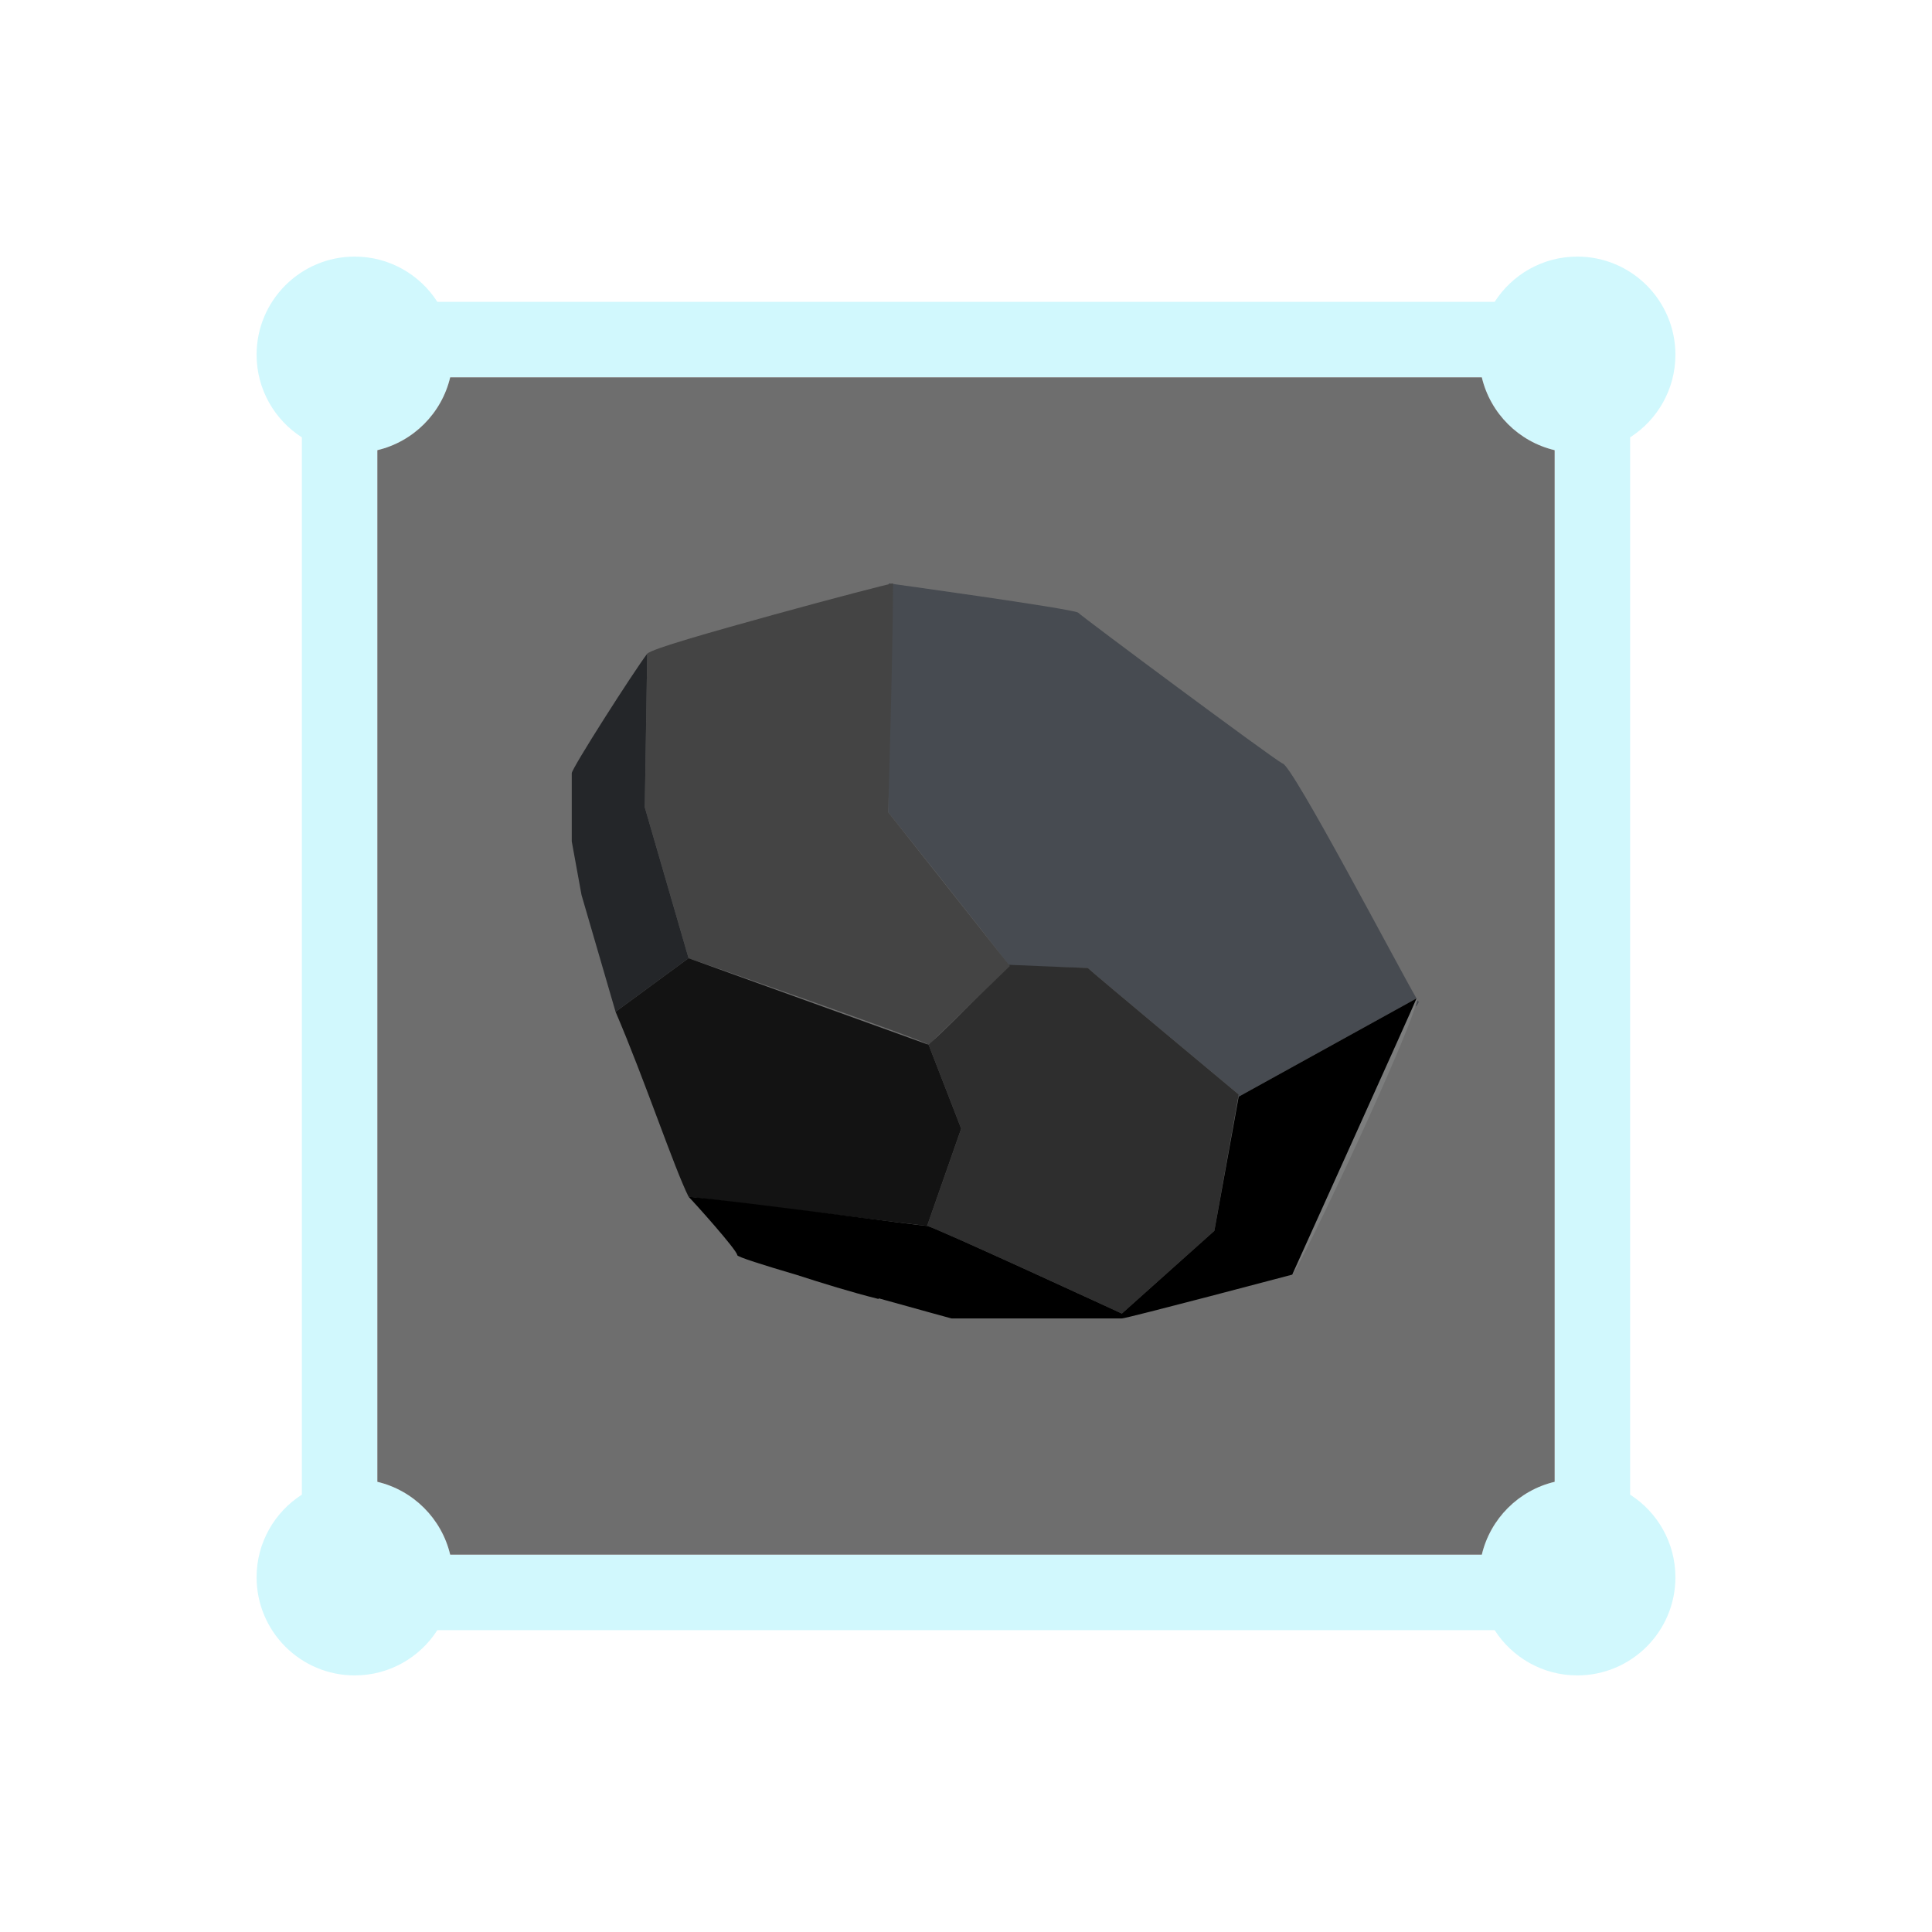
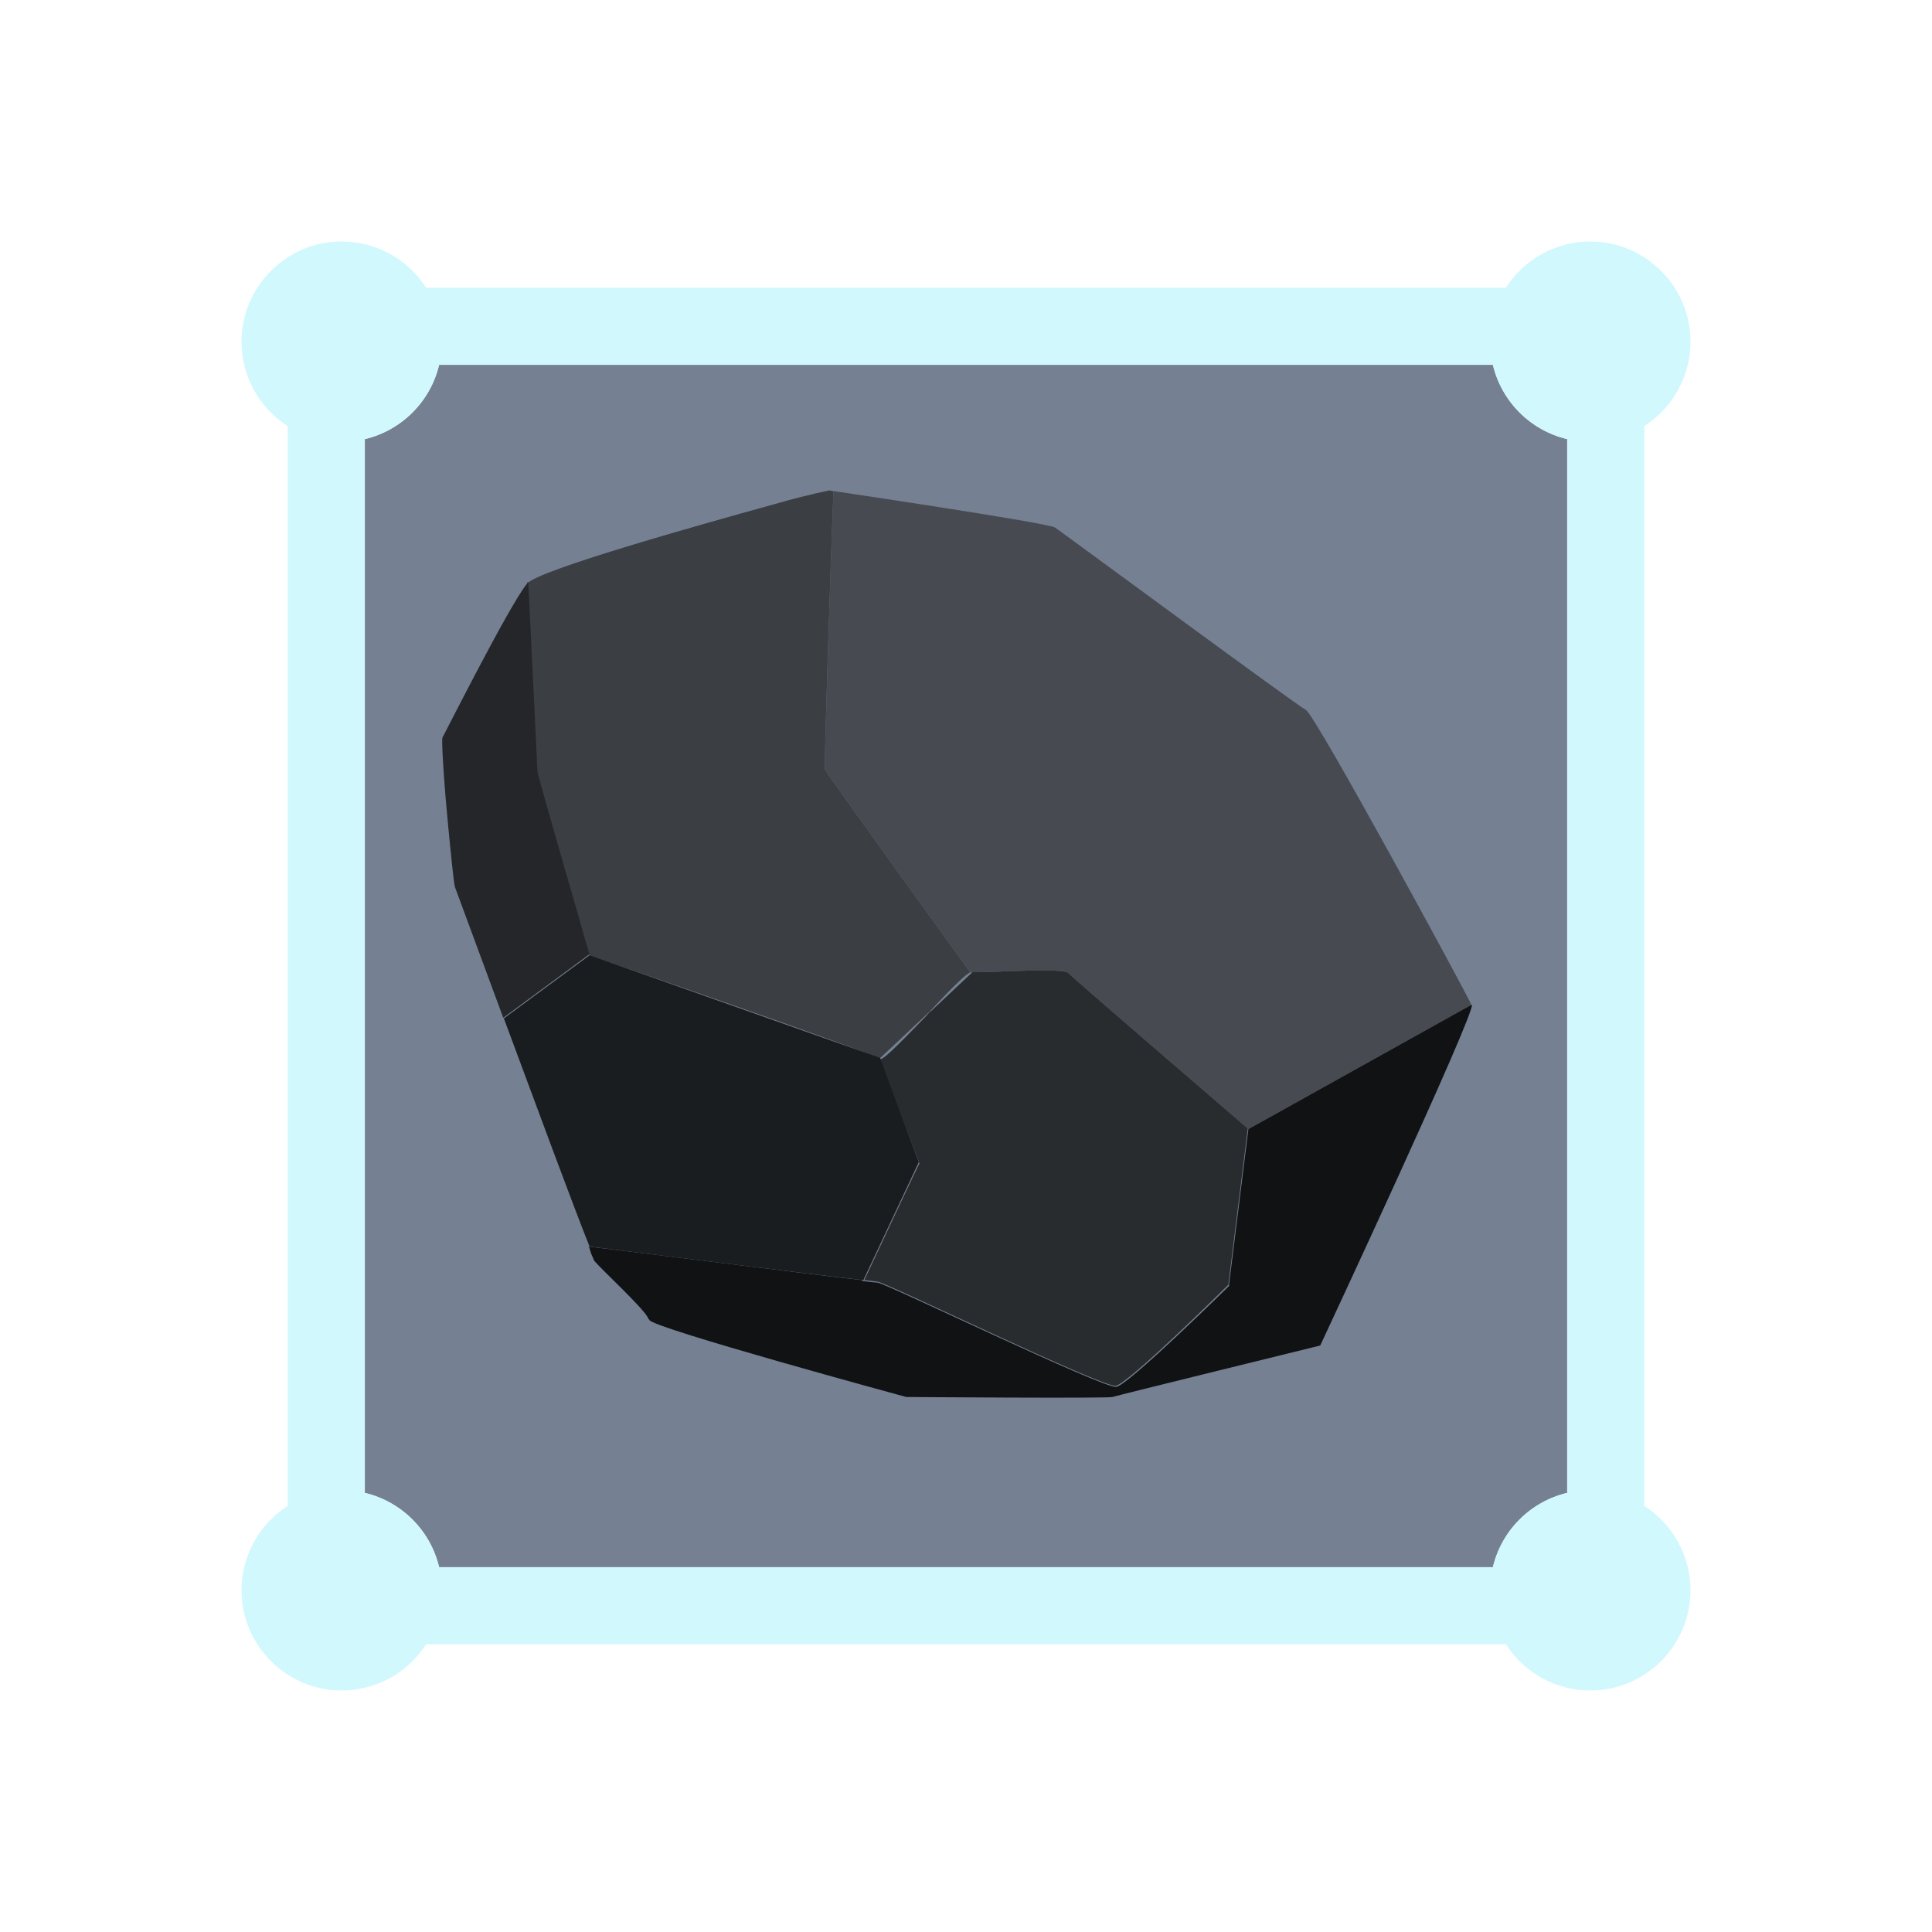
- <svg xmlns="http://www.w3.org/2000/svg" width="100%" height="100%" viewBox="0 0 64 64" version="1.1" xml:space="preserve" style="fill-rule:evenodd;clip-rule:evenodd;stroke-linejoin:round;stroke-miterlimit:2;">
-   <g id="brown" />
+ <svg xmlns="http://www.w3.org/2000/svg" xml:space="preserve" fill-rule="evenodd" stroke-linejoin="round" stroke-miterlimit="2" clip-rule="evenodd" viewBox="0 0 64 64">
+   <g id="grey">
+     <path fill="#758193" d="M49.454 12.085a3.32 3.32 0 0 0 2.461 2.461v34.908a3.32 3.32 0 0 0-2.461 2.461H14.546a3.32 3.32 0 0 0-2.461-2.461V14.546a3.32 3.32 0 0 0 2.461-2.461h34.908Z" />
+     <path fill="#474b51" d="m27.455 16.252-.01-.01s7.323 1.082 7.506 1.235c.205.133 7.997 5.883 8.303 6.036.307.133 5.362 9.467 5.464 9.723.005.009.003.031-.005.066l-7.358 4.101-.021-.021s-5.821-5.004-5.954-5.157c-.051-.051-.408-.082-.898-.082-.358 0-.797.031-1.185.031-.357.03-.725.03-.929.03h-.154l-.105.022a.077.077 0 0 1 .034-.012l-.009-.012.029-.028c-.007 0-.019.006-.037.017-.308-.426-4.754-6.579-4.803-6.707-.021-.102.183-6.699.286-9.201-.052-.031-.133-.031-.133-.031h-.021Z" />
+     <path fill="#292c2f" fill-rule="nonzero" d="M36.963 45.91c-.572 0-7.659-3.452-7.894-3.452-.031 0-.184-.031-.439-.051.98-2.094 1.807-3.84 1.828-3.871l-1.318-3.452h.031c.133 0 .827-.725 1.522-1.44.051-.051.102-.133.153-.153l1.368-1.287h.154c.204 0 .572 0 .929-.03.388 0 .827-.031 1.185-.031.49 0 .847.031.898.082.133.153 5.954 5.157 5.954 5.157l-.643 5.178s-3.329 3.299-3.738 3.35" />
+     <path fill="#101213" d="M19.625 41.686c.02.023.048.055.048.047-.03-.082-.082-.153-.133-.337a.388.388 0 0 0-.033-.1c1.776.207 7.412.928 9.062 1.111l-.014.028c.299.034.484.054.514.054.235 0 7.506 3.533 7.915 3.451.408-.071 3.738-3.349 3.738-3.349l-.011-.011.644-5.177 7.404-4.126c.133.255-5.025 11.295-5.025 11.295s-6.73 1.654-6.883 1.705c-.153.052-6.832 0-6.832 0s-8.456-2.297-8.508-2.553l-.001-.01c-.012-.007-.021-.014-.029-.02-.051-.256-1.573-1.655-1.777-1.91l-.079-.098Zm0 0c-.021-.025-.033-.041 0 0Zm-.122-.391c-.003.005-.004.023-.014-.001l.014.001Z" />
+     <path fill="#3b3e43" fill-rule="nonzero" d="M29.12 35.084c-.102-.184-9.59-3.431-9.59-3.431s-1.756-5.934-1.756-6.036c0-.102-.307-6.291-.307-6.291.388-.439 5.413-1.859 8.222-2.635a24.341 24.341 0 0 1 1.756-.439h.031s.081 0 .133.031c-.103 2.502-.307 9.099-.286 9.201.051.133 4.82 6.73 4.82 6.73-.102 0-.725.623-1.338 1.287l-1.675 1.573" />
+     <path fill="#242629" fill-rule="nonzero" d="M15.067 29.375c-.03-.102-.133-1.082-.235-2.165-.102-1.062-.183-2.196-.183-2.635 0-.102 0-.153.03-.184.102-.183 2.114-4.177 2.737-5.004.031-.03.051-.051.051-.081l.031-.031s.306 6.189.306 6.291c0 .102 1.726 6.056 1.726 6.056h-.02l-2.839 2.094" />
+     <path fill="#1a1d1f" fill-rule="nonzero" d="M28.609 42.407c-1.654-.184-7.353-.899-9.079-1.113-.51-1.267-1.777-4.698-2.839-7.558l2.839-2.093 9.621 3.4 1.286 3.452-1.828 3.891" />
+   </g>
  <g id="blue">
-     <path d="M10,14.488C9.098,13.911 8.5,12.9 8.5,11.75C8.5,9.956 9.956,8.5 11.75,8.5C12.9,8.5 13.911,9.098 14.488,10L49.512,10C50.089,9.098 51.1,8.5 52.25,8.5C54.044,8.5 55.5,9.956 55.5,11.75C55.5,12.9 54.902,13.911 54,14.488L54,49.512C54.902,50.089 55.5,51.1 55.5,52.25C55.5,54.044 54.044,55.5 52.25,55.5C51.1,55.5 50.089,54.902 49.512,54L14.488,54C13.911,54.902 12.9,55.5 11.75,55.5C9.956,55.5 8.5,54.044 8.5,52.25C8.5,51.1 9.098,50.089 10,49.512L10,14.488ZM49.087,12.5L14.913,12.5C14.631,13.692 13.692,14.631 12.5,14.913L12.5,49.087C13.692,49.369 14.631,50.308 14.913,51.5L49.087,51.5C49.369,50.308 50.308,49.369 51.5,49.087L51.5,14.913C50.308,14.631 49.369,13.692 49.087,12.5Z" style="fill:#d1f8fd;" />
-   </g>
-   <g id="grey">
-     <path d="M49.087,12.5C49.369,13.692 50.308,14.631 51.5,14.913L51.5,49.087C50.308,49.369 49.369,50.308 49.087,51.5L14.913,51.5C14.631,50.308 13.692,49.369 12.5,49.087L12.5,14.913C13.692,14.631 14.631,13.692 14.913,12.5L49.087,12.5Z" style="fill:#6e6e6e;" />
-     <path d="M41.019,36.337L41.033,36.257C41.033,36.257 36.195,32.226 36.034,32.064L33.44,32C32.614,30.907 29.422,26.904 29.422,26.904L29.44,19.325C29.44,19.325 35.425,20.149 35.711,20.292C35.873,20.453 42.162,25.13 42.484,25.291C42.786,25.291 46.34,32.077 46.924,33.074L41.019,36.337ZM46.962,33.138C46.981,33.168 46.993,33.187 47,33.193C46.944,33.305 46.828,33.471 46.962,33.138Z" style="fill:#474b51;" />
-     <path d="M37.163,43.514C37.163,43.514 30.873,40.611 30.712,40.611L31.841,37.386L30.712,34.483L30.712,34.61C30.873,34.61 33.41,31.96 33.41,31.96C33.41,31.96 35.873,32.064 36.034,32.064C36.195,32.226 41.033,36.257 41.033,36.257L40.227,40.773" style="fill:#2e2e2e;fill-rule:nonzero;" />
-     <path d="M42.807,42.224C42.807,41.901 46.763,33.397 46.924,33.074C47.099,33.432 43.112,41.93 42.807,42.224Z" style="fill:#7c7d7d;" />
-     <path d="M30.762,34.61C30.6,34.449 22.81,31.742 22.81,31.742L21.359,26.743L21.44,21.654C21.606,21.488 23.53,20.944 25.62,20.366C27.597,19.82 29.505,19.325 29.583,19.325C29.583,21.421 29.422,26.904 29.422,26.904L33.454,32" style="fill:#444;fill-rule:nonzero;" />
-     <path d="M19.263,29.645L18.94,27.872L18.94,25.614C18.94,25.453 20.956,22.299 21.44,21.654L21.359,26.743L22.81,31.742L20.391,33.516" style="fill:#242629;fill-rule:nonzero;" />
-     <path d="M30.712,40.611C29.421,40.45 24.1,39.805 22.81,39.644C22.327,38.676 21.359,35.773 20.391,33.516L22.81,31.742L30.762,34.61L31.841,37.386L30.712,40.611Z" style="fill:#131313;fill-rule:nonzero;" />
-   </g>
-   <g id="black">
-     <path d="M22.81,39.644C24.584,39.805 30.551,40.611 30.712,40.611C30.873,40.611 37.163,43.514 37.163,43.514L40.227,40.773L41.033,36.329L46.924,33.074C46.924,33.115 42.807,42.224 42.807,42.224C42.807,42.224 37.324,43.675 37.163,43.675L31.519,43.675C31.519,43.675 30.432,43.379 29.11,43.009L29.1,43.03C28.203,42.806 27.229,42.504 26.393,42.233C25.277,41.905 24.423,41.635 24.423,41.579C24.423,41.418 22.972,39.805 22.81,39.644Z" />
+     <path fill="#d1f8fd" d="M9.532 14.117A3.326 3.326 0 0 1 8 11.319 3.325 3.325 0 0 1 11.319 8c1.175 0 2.206.613 2.798 1.532h35.766A3.326 3.326 0 0 1 52.681 8 3.325 3.325 0 0 1 56 11.319a3.326 3.326 0 0 1-1.532 2.798v35.766A3.326 3.326 0 0 1 56 52.681 3.325 3.325 0 0 1 52.681 56a3.326 3.326 0 0 1-2.798-1.532H14.117A3.326 3.326 0 0 1 11.319 56 3.325 3.325 0 0 1 8 52.681c0-1.175.613-2.206 1.532-2.798V14.117Zm39.922-2.032H14.546a3.32 3.32 0 0 1-2.461 2.461v34.908a3.32 3.32 0 0 1 2.461 2.461h34.908a3.32 3.32 0 0 1 2.461-2.461V14.546a3.32 3.32 0 0 1-2.461-2.461Z" />
  </g>
</svg>
